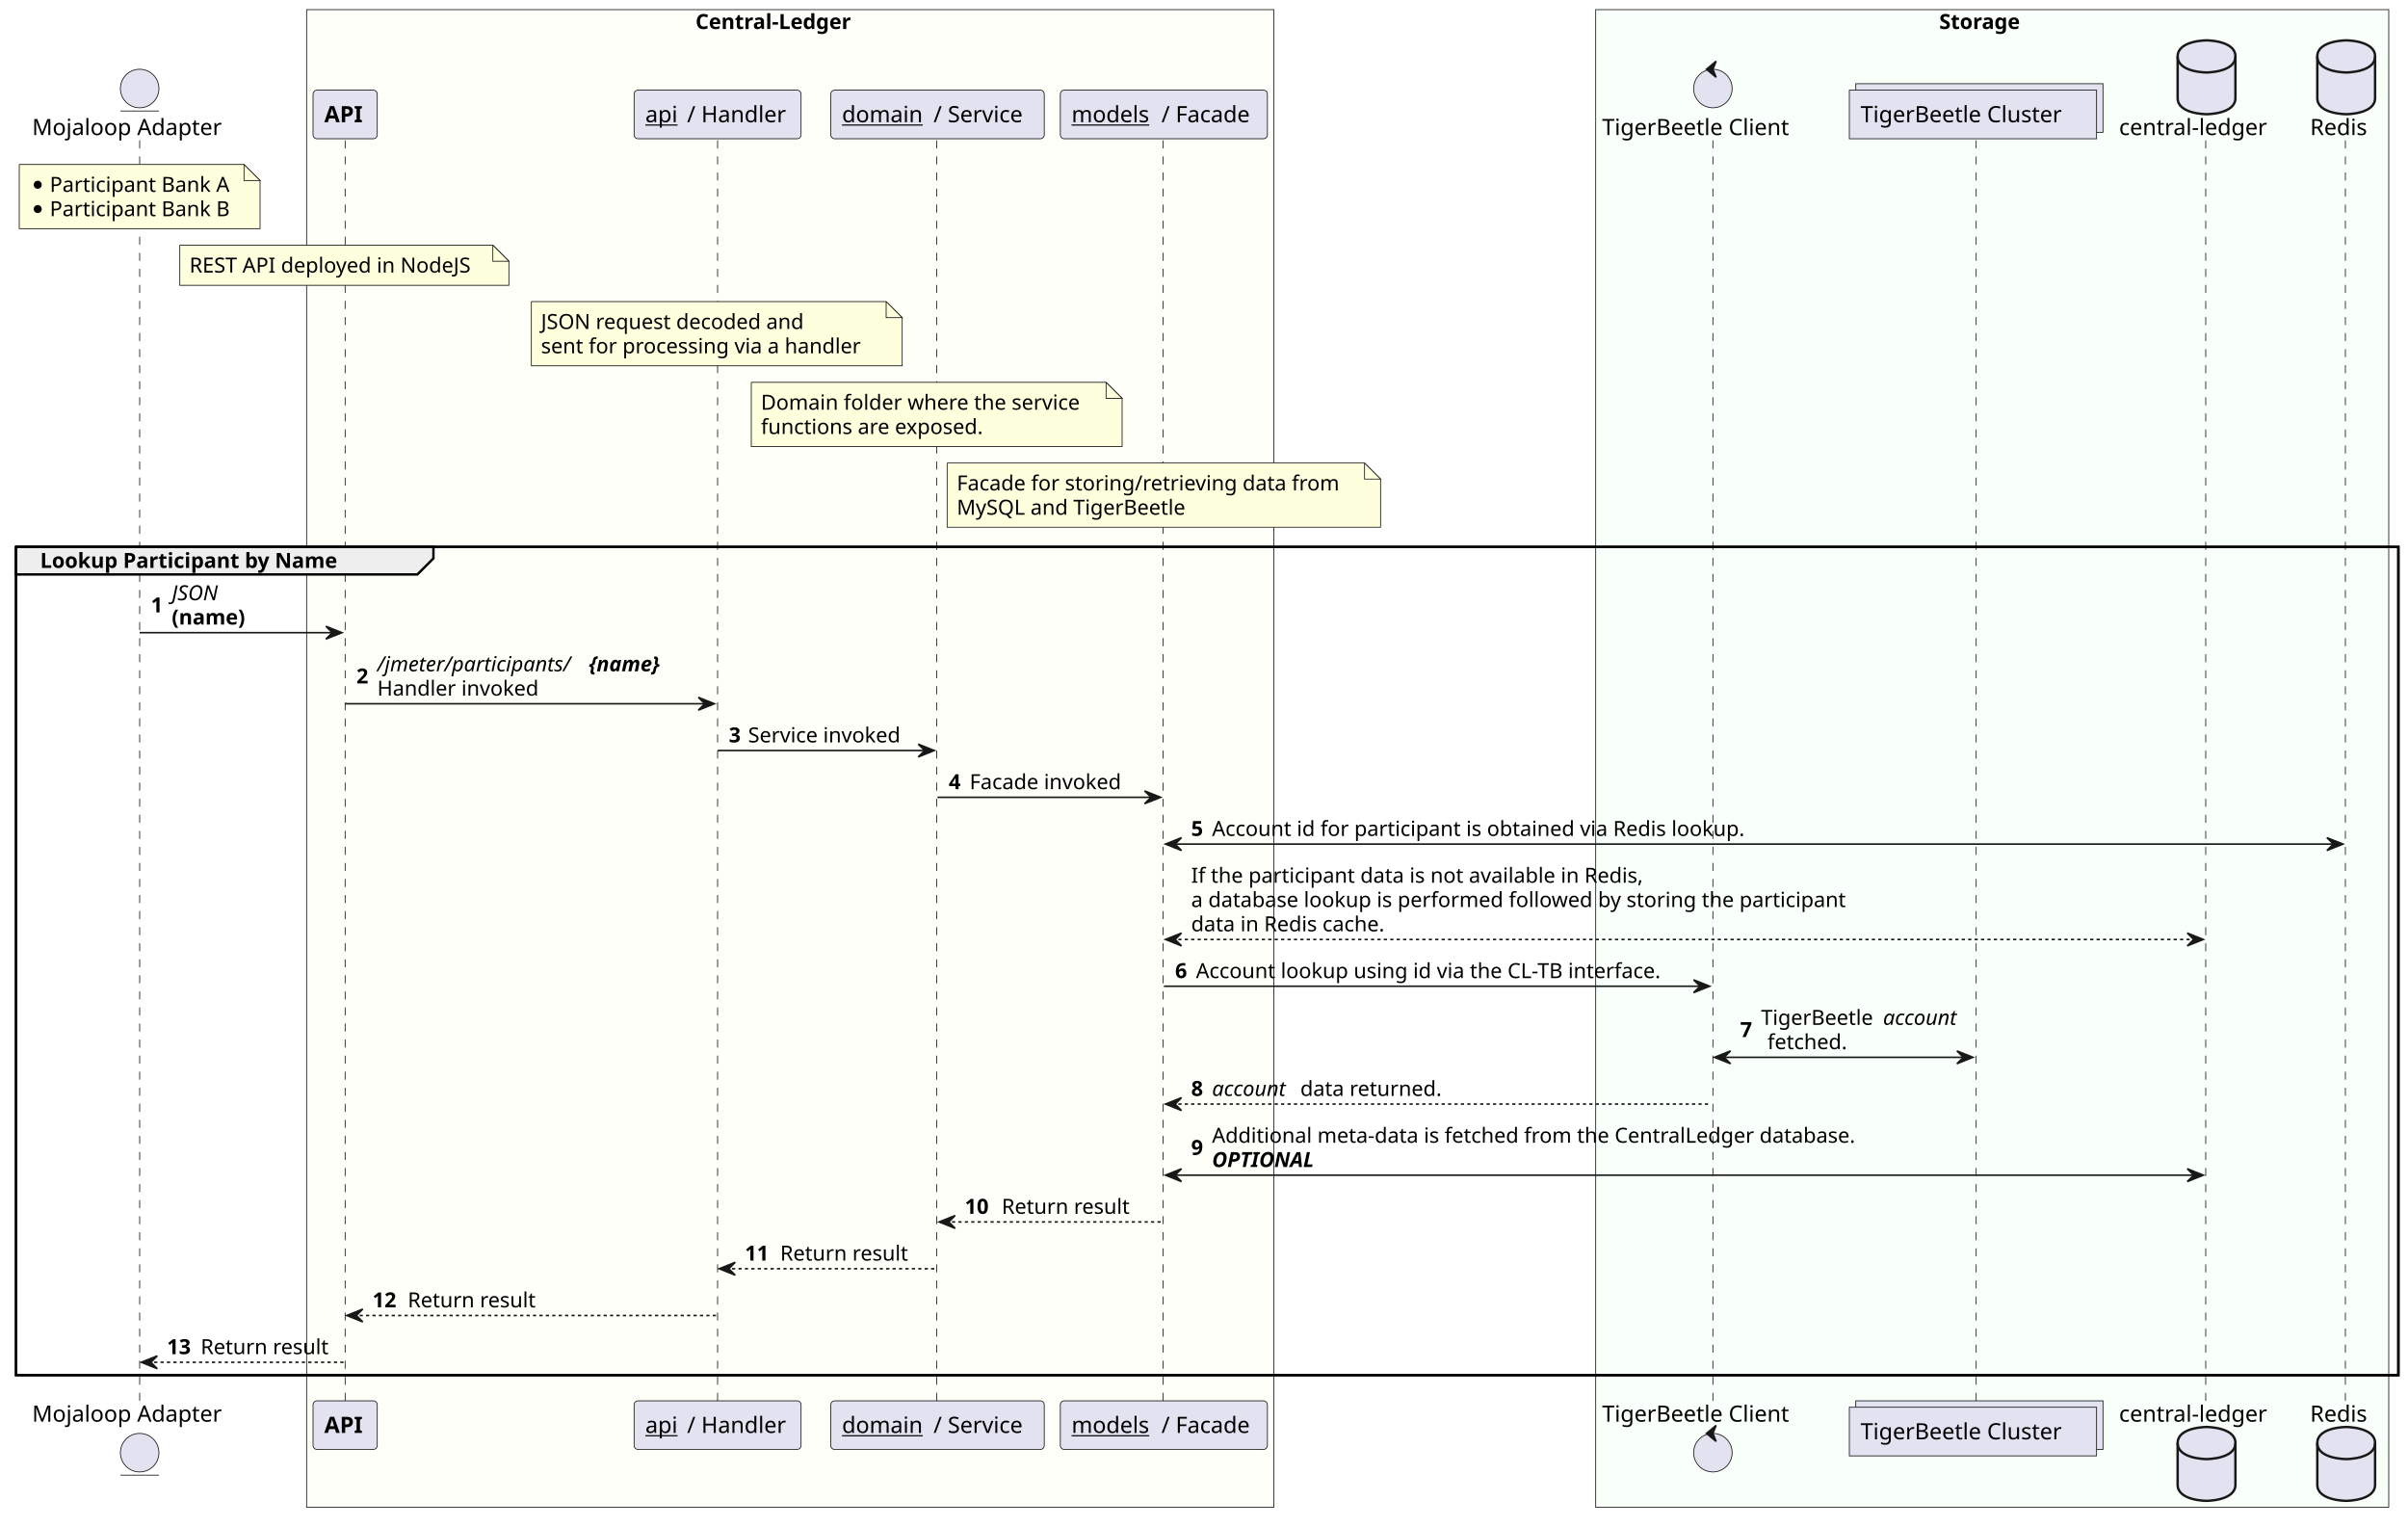
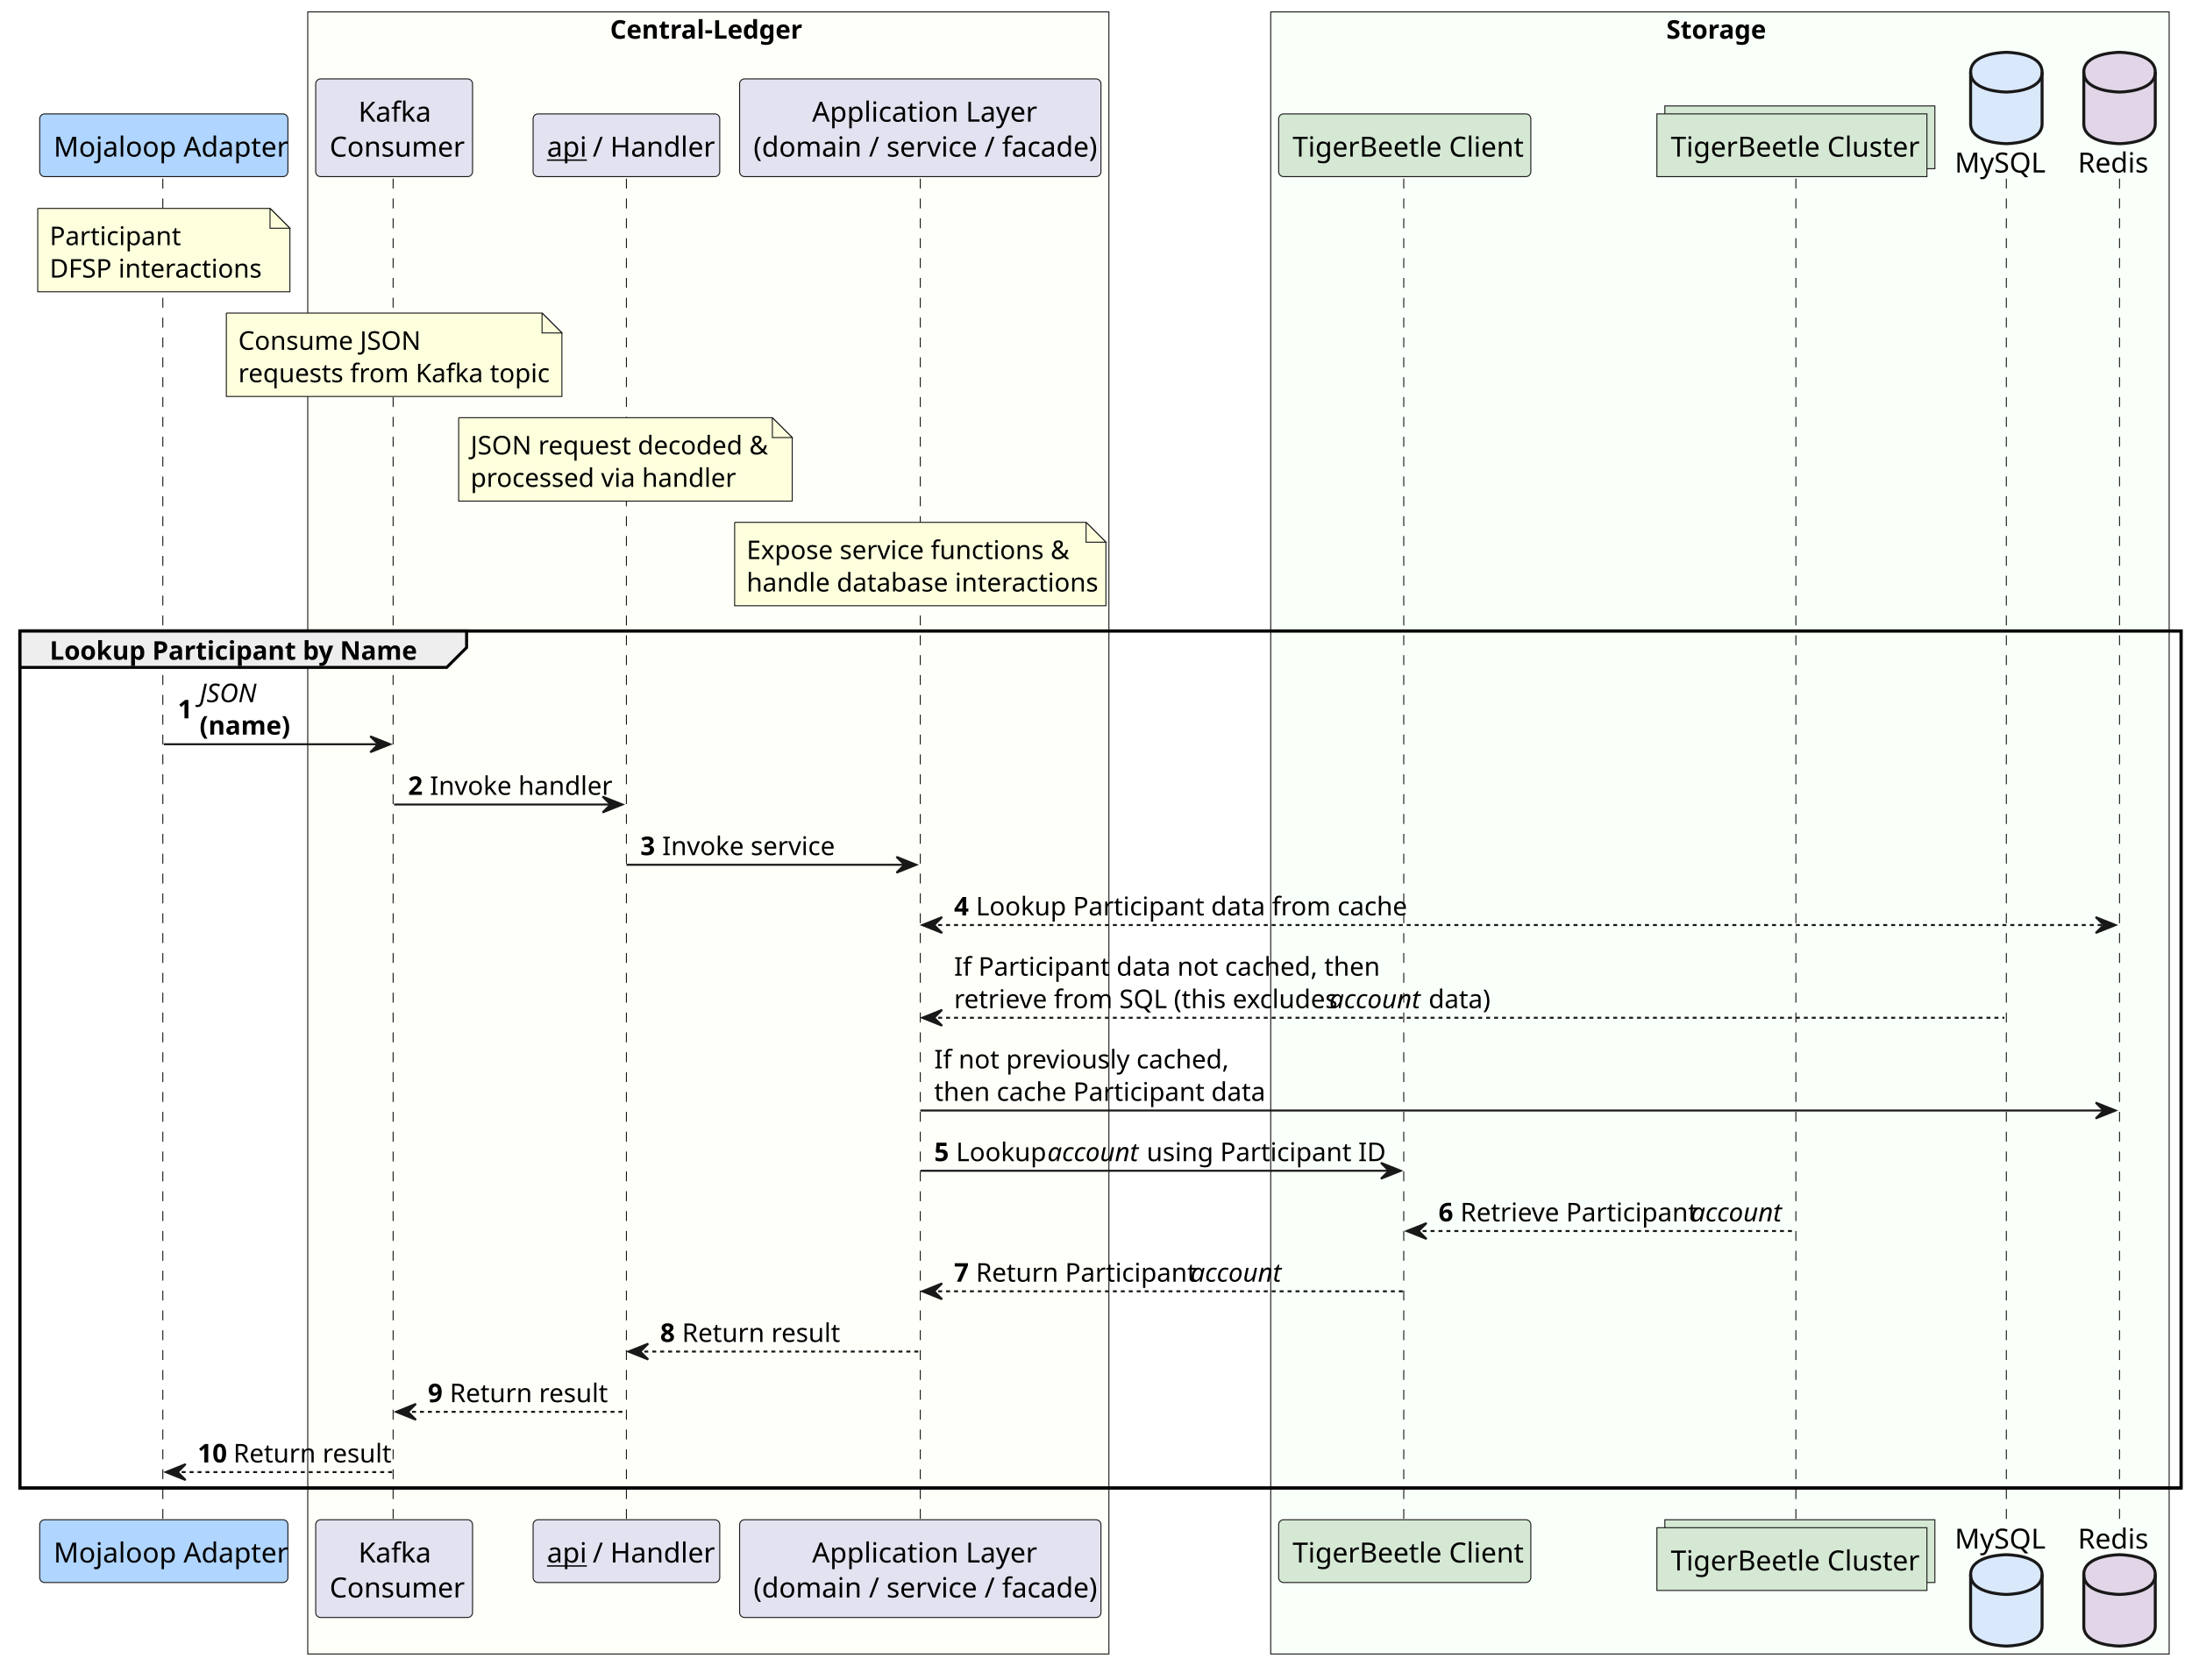
- <svg xmlns="http://www.w3.org/2000/svg" contentStyleType="text/css" height="951px" preserveAspectRatio="none" style="width:1500px;height:951px;background:#FFFFFF;" version="1.1" viewBox="0 0 1500 951" width="1500px" zoomAndPan="magnify">
+ <svg xmlns="http://www.w3.org/2000/svg" contentStyleType="text/css" height="846px" preserveAspectRatio="none" style="width:1104px;height:846px;background:#FFFFFF;" version="1.1" viewBox="0 0 1104 846" width="1104px" zoomAndPan="magnify">
  <defs />
  <g>
-     <rect fill="#FFFFF9" height="932.711" style="stroke:#181818;stroke-width:0.5;" width="602.5" x="191" y="6" />
-     <text fill="#000000" font-family="sans-serif" font-size="13" font-weight="bold" lengthAdjust="spacing" textLength="113" x="433.25" y="18.067">Central-Ledger</text>
-     <rect fill="#F9FFF9" height="932.711" style="stroke:#181818;stroke-width:0.5;" width="494" x="994" y="6" />
-     <text fill="#000000" font-family="sans-serif" font-size="13" font-weight="bold" lengthAdjust="spacing" textLength="61" x="1208" y="18.067">Storage</text>
-     <rect height="515.789" style="stroke:#000000;stroke-width:1.5;fill:none;" width="1484" x="10" y="340.625" />
-     <line style="stroke:#181818;stroke-width:0.5;fill:none;stroke-dasharray:5.0,5.0;" x1="87" x2="87" y1="87.43" y2="873.414" />
-     <line style="stroke:#181818;stroke-width:0.5;fill:none;stroke-dasharray:5.0,5.0;" x1="215" x2="215" y1="87.43" y2="873.414" />
-     <line style="stroke:#181818;stroke-width:0.5;fill:none;stroke-dasharray:5.0,5.0;" x1="447" x2="447" y1="87.43" y2="873.414" />
-     <line style="stroke:#181818;stroke-width:0.5;fill:none;stroke-dasharray:5.0,5.0;" x1="583.5" x2="583.5" y1="87.43" y2="873.414" />
-     <line style="stroke:#181818;stroke-width:0.5;fill:none;stroke-dasharray:5.0,5.0;" x1="724.5" x2="724.5" y1="87.43" y2="873.414" />
-     <line style="stroke:#181818;stroke-width:0.5;fill:none;stroke-dasharray:5.0,5.0;" x1="1067" x2="1067" y1="87.43" y2="873.414" />
-     <line style="stroke:#181818;stroke-width:0.5;fill:none;stroke-dasharray:5.0,5.0;" x1="1231" x2="1231" y1="87.43" y2="873.414" />
-     <line style="stroke:#181818;stroke-width:0.5;fill:none;stroke-dasharray:5.0,5.0;" x1="1374" x2="1374" y1="87.43" y2="873.414" />
-     <line style="stroke:#181818;stroke-width:0.5;fill:none;stroke-dasharray:5.0,5.0;" x1="1461" x2="1461" y1="87.43" y2="873.414" />
-     <text fill="#000000" font-family="sans-serif" font-size="14" lengthAdjust="spacing" textLength="128" x="20" y="84.128">Mojaloop Adapter</text>
-     <ellipse cx="87" cy="55.133" fill="#E2E2F0" rx="12" ry="12" style="stroke:#181818;stroke-width:0.5;" />
-     <line style="stroke:#181818;stroke-width:0.5;" x1="75" x2="99" y1="69.133" y2="69.133" />
-     <text fill="#000000" font-family="sans-serif" font-size="14" lengthAdjust="spacing" textLength="128" x="20" y="885.409">Mojaloop Adapter</text>
-     <ellipse cx="87" cy="904.711" fill="#E2E2F0" rx="12" ry="12" style="stroke:#181818;stroke-width:0.5;" />
-     <line style="stroke:#181818;stroke-width:0.5;" x1="75" x2="99" y1="918.711" y2="918.711" />
-     <rect fill="#E2E2F0" height="30.297" rx="2.5" ry="2.5" style="stroke:#181818;stroke-width:0.5;" width="40" x="195" y="56.133" />
-     <text fill="#000000" font-family="sans-serif" font-size="14" font-weight="bold" lengthAdjust="spacing" textLength="26" x="202" y="76.128">API</text>
-     <rect fill="#E2E2F0" height="30.297" rx="2.5" ry="2.5" style="stroke:#181818;stroke-width:0.5;" width="40" x="195" y="872.414" />
-     <text fill="#000000" font-family="sans-serif" font-size="14" font-weight="bold" lengthAdjust="spacing" textLength="26" x="202" y="892.409">API</text>
-     <rect fill="#E2E2F0" height="30.297" rx="2.5" ry="2.5" style="stroke:#181818;stroke-width:0.5;" width="104" x="395" y="56.133" />
-     <text fill="#000000" font-family="sans-serif" font-size="14" lengthAdjust="spacing" text-decoration="underline" textLength="22" x="402" y="76.128">api</text>
-     <text fill="#000000" font-family="sans-serif" font-size="14" lengthAdjust="spacing" textLength="64" x="428" y="76.128">/ Handler</text>
-     <rect fill="#E2E2F0" height="30.297" rx="2.5" ry="2.5" style="stroke:#181818;stroke-width:0.5;" width="104" x="395" y="872.414" />
-     <text fill="#000000" font-family="sans-serif" font-size="14" lengthAdjust="spacing" text-decoration="underline" textLength="22" x="402" y="892.409">api</text>
-     <text fill="#000000" font-family="sans-serif" font-size="14" lengthAdjust="spacing" textLength="64" x="428" y="892.409">/ Handler</text>
-     <rect fill="#E2E2F0" height="30.297" rx="2.5" ry="2.5" style="stroke:#181818;stroke-width:0.5;" width="133" x="517.5" y="56.133" />
-     <text fill="#000000" font-family="sans-serif" font-size="14" lengthAdjust="spacing" text-decoration="underline" textLength="53" x="524.5" y="76.128">domain</text>
-     <text fill="#000000" font-family="sans-serif" font-size="14" lengthAdjust="spacing" textLength="62" x="581.5" y="76.128">/ Service</text>
-     <rect fill="#E2E2F0" height="30.297" rx="2.5" ry="2.5" style="stroke:#181818;stroke-width:0.5;" width="133" x="517.5" y="872.414" />
-     <text fill="#000000" font-family="sans-serif" font-size="14" lengthAdjust="spacing" text-decoration="underline" textLength="53" x="524.5" y="892.409">domain</text>
-     <text fill="#000000" font-family="sans-serif" font-size="14" lengthAdjust="spacing" textLength="62" x="581.5" y="892.409">/ Service</text>
-     <rect fill="#E2E2F0" height="30.297" rx="2.5" ry="2.5" style="stroke:#181818;stroke-width:0.5;" width="129" x="660.5" y="56.133" />
-     <text fill="#000000" font-family="sans-serif" font-size="14" lengthAdjust="spacing" text-decoration="underline" textLength="52" x="667.5" y="76.128">models</text>
-     <text fill="#000000" font-family="sans-serif" font-size="14" lengthAdjust="spacing" textLength="59" x="723.5" y="76.128">/ Facade</text>
-     <rect fill="#E2E2F0" height="30.297" rx="2.5" ry="2.5" style="stroke:#181818;stroke-width:0.5;" width="129" x="660.5" y="872.414" />
-     <text fill="#000000" font-family="sans-serif" font-size="14" lengthAdjust="spacing" text-decoration="underline" textLength="52" x="667.5" y="892.409">models</text>
-     <text fill="#000000" font-family="sans-serif" font-size="14" lengthAdjust="spacing" textLength="59" x="723.5" y="892.409">/ Facade</text>
-     <text fill="#000000" font-family="sans-serif" font-size="14" lengthAdjust="spacing" textLength="132" x="998" y="84.128">TigerBeetle Client</text>
-     <ellipse cx="1067" cy="55.133" fill="#E2E2F0" rx="12" ry="12" style="stroke:#181818;stroke-width:0.5;" />
-     <polygon fill="#181818" points="1063,43.133,1069,38.133,1067,43.133,1069,48.133,1063,43.133" style="stroke:#181818;stroke-width:1.0;" />
-     <text fill="#000000" font-family="sans-serif" font-size="14" lengthAdjust="spacing" textLength="132" x="998" y="885.409">TigerBeetle Client</text>
-     <ellipse cx="1067" cy="904.711" fill="#E2E2F0" rx="12" ry="12" style="stroke:#181818;stroke-width:0.5;" />
-     <polygon fill="#181818" points="1063,892.711,1069,887.711,1067,892.711,1069,897.711,1063,892.711" style="stroke:#181818;stroke-width:1.0;" />
-     <rect fill="#E2E2F0" height="30.297" style="stroke:#181818;stroke-width:0.5;" width="154" x="1156" y="52.133" />
-     <rect fill="#E2E2F0" height="30.297" style="stroke:#181818;stroke-width:0.5;" width="154" x="1152" y="56.133" />
-     <text fill="#000000" font-family="sans-serif" font-size="14" lengthAdjust="spacing" textLength="140" x="1159" y="76.128">TigerBeetle Cluster</text>
-     <rect fill="#E2E2F0" height="30.297" style="stroke:#181818;stroke-width:0.5;" width="154" x="1156" y="872.414" />
-     <rect fill="#E2E2F0" height="30.297" style="stroke:#181818;stroke-width:0.5;" width="154" x="1152" y="876.414" />
-     <text fill="#000000" font-family="sans-serif" font-size="14" lengthAdjust="spacing" textLength="140" x="1159" y="896.409">TigerBeetle Cluster</text>
-     <text fill="#000000" font-family="sans-serif" font-size="14" lengthAdjust="spacing" textLength="103" x="1320" y="84.128">central-ledger</text>
-     <path d="M1356.5,35.133 C1356.5,25.133 1374.5,25.133 1374.5,25.133 C1374.5,25.133 1392.5,25.133 1392.5,35.133 L1392.5,61.133 C1392.5,71.133 1374.5,71.133 1374.5,71.133 C1374.5,71.133 1356.5,71.133 1356.5,61.133 L1356.5,35.133 " fill="#E2E2F0" style="stroke:#181818;stroke-width:1.5;" />
-     <path d="M1356.5,35.133 C1356.5,45.133 1374.5,45.133 1374.5,45.133 C1374.5,45.133 1392.5,45.133 1392.5,35.133 " fill="none" style="stroke:#181818;stroke-width:1.5;" />
-     <text fill="#000000" font-family="sans-serif" font-size="14" lengthAdjust="spacing" textLength="103" x="1320" y="885.409">central-ledger</text>
-     <path d="M1356.5,898.711 C1356.5,888.711 1374.5,888.711 1374.5,888.711 C1374.5,888.711 1392.5,888.711 1392.5,898.711 L1392.5,924.711 C1392.5,934.711 1374.5,934.711 1374.5,934.711 C1374.5,934.711 1356.5,934.711 1356.5,924.711 L1356.5,898.711 " fill="#E2E2F0" style="stroke:#181818;stroke-width:1.5;" />
-     <path d="M1356.5,898.711 C1356.5,908.711 1374.5,908.711 1374.5,908.711 C1374.5,908.711 1392.5,908.711 1392.5,898.711 " fill="none" style="stroke:#181818;stroke-width:1.5;" />
-     <text fill="#000000" font-family="sans-serif" font-size="14" lengthAdjust="spacing" textLength="39" x="1439" y="84.128">Redis</text>
-     <path d="M1443.5,35.133 C1443.5,25.133 1461.5,25.133 1461.5,25.133 C1461.5,25.133 1479.5,25.133 1479.5,35.133 L1479.5,61.133 C1479.5,71.133 1461.5,71.133 1461.5,71.133 C1461.5,71.133 1443.5,71.133 1443.5,61.133 L1443.5,35.133 " fill="#E2E2F0" style="stroke:#181818;stroke-width:1.5;" />
-     <path d="M1443.5,35.133 C1443.5,45.133 1461.5,45.133 1461.5,45.133 C1461.5,45.133 1479.5,45.133 1479.5,35.133 " fill="none" style="stroke:#181818;stroke-width:1.5;" />
-     <text fill="#000000" font-family="sans-serif" font-size="14" lengthAdjust="spacing" textLength="39" x="1439" y="885.409">Redis</text>
-     <path d="M1443.5,898.711 C1443.5,888.711 1461.5,888.711 1461.5,888.711 C1461.5,888.711 1479.5,888.711 1479.5,898.711 L1479.5,924.711 C1479.5,934.711 1461.5,934.711 1461.5,934.711 C1461.5,934.711 1443.5,934.711 1443.5,924.711 L1443.5,898.711 " fill="#E2E2F0" style="stroke:#181818;stroke-width:1.5;" />
-     <path d="M1443.5,898.711 C1443.5,908.711 1461.5,908.711 1461.5,908.711 C1461.5,908.711 1479.5,908.711 1479.5,898.711 " fill="none" style="stroke:#181818;stroke-width:1.5;" />
-     <path d="M12,102.43 L12,142.43 L162,142.43 L162,112.43 L152,102.43 L12,102.43 " fill="#FEFFDD" style="stroke:#181818;stroke-width:0.5;" />
-     <path d="M152,102.43 L152,112.43 L162,112.43 L152,102.43 " fill="#FEFFDD" style="stroke:#181818;stroke-width:0.5;" />
-     <ellipse cx="23.5" cy="115.062" fill="#000000" rx="2.5" ry="2.5" style="stroke:#000000;stroke-width:0.0;" />
-     <text fill="#000000" font-family="sans-serif" font-size="13" lengthAdjust="spacing" textLength="116" x="31" y="119.497">Participant Bank A</text>
-     <ellipse cx="23.5" cy="130.195" fill="#000000" rx="2.5" ry="2.5" style="stroke:#000000;stroke-width:0.0;" />
-     <text fill="#000000" font-family="sans-serif" font-size="13" lengthAdjust="spacing" textLength="115" x="31" y="134.629">Participant Bank B</text>
-     <path d="M112,152.695 L112,177.695 L317,177.695 L317,162.695 L307,152.695 L112,152.695 " fill="#FEFFDD" style="stroke:#181818;stroke-width:0.5;" />
-     <path d="M307,152.695 L307,162.695 L317,162.695 L307,152.695 " fill="#FEFFDD" style="stroke:#181818;stroke-width:0.5;" />
-     <text fill="#000000" font-family="sans-serif" font-size="13" lengthAdjust="spacing" textLength="184" x="118" y="169.762">REST API deployed in NodeJS</text>
-     <path d="M331,187.828 L331,227.828 L562,227.828 L562,197.828 L552,187.828 L331,187.828 " fill="#FEFFDD" style="stroke:#181818;stroke-width:0.5;" />
-     <path d="M552,187.828 L552,197.828 L562,197.828 L552,187.828 " fill="#FEFFDD" style="stroke:#181818;stroke-width:0.5;" />
-     <text fill="#000000" font-family="sans-serif" font-size="13" lengthAdjust="spacing" textLength="171" x="337" y="204.895">JSON request decoded and</text>
-     <text fill="#000000" font-family="sans-serif" font-size="13" lengthAdjust="spacing" textLength="210" x="337" y="220.028">sent for processing via a handler</text>
-     <path d="M468,238.094 L468,278.094 L699,278.094 L699,248.094 L689,238.094 L468,238.094 " fill="#FEFFDD" style="stroke:#181818;stroke-width:0.5;" />
-     <path d="M689,238.094 L689,248.094 L699,248.094 L689,238.094 " fill="#FEFFDD" style="stroke:#181818;stroke-width:0.5;" />
-     <text fill="#000000" font-family="sans-serif" font-size="13" lengthAdjust="spacing" textLength="210" x="474" y="255.161">Domain folder where the service</text>
-     <text fill="#000000" font-family="sans-serif" font-size="13" lengthAdjust="spacing" textLength="147" x="474" y="270.293">functions are exposed.</text>
-     <path d="M590,288.359 L590,328.359 L860,328.359 L860,298.359 L850,288.359 L590,288.359 " fill="#FEFFDD" style="stroke:#181818;stroke-width:0.5;" />
-     <path d="M850,288.359 L850,298.359 L860,298.359 L850,288.359 " fill="#FEFFDD" style="stroke:#181818;stroke-width:0.5;" />
-     <text fill="#000000" font-family="sans-serif" font-size="13" lengthAdjust="spacing" textLength="249" x="596" y="305.426">Facade for storing/retrieving data from</text>
-     <text fill="#000000" font-family="sans-serif" font-size="13" lengthAdjust="spacing" textLength="147" x="596" y="320.559">MySQL and TigerBeetle</text>
-     <path d="M10,340.625 L270,340.625 L270,347.758 L260,357.758 L10,357.758 L10,340.625 " fill="#EEEEEE" style="stroke:#000000;stroke-width:1.5;" />
-     <rect fill="none" height="515.789" style="stroke:#000000;stroke-width:1.5;" width="1484" x="10" y="340.625" />
-     <text fill="#000000" font-family="sans-serif" font-size="13" font-weight="bold" lengthAdjust="spacing" textLength="215" x="25" y="353.692">Lookup Participant by Name</text>
-     <polygon fill="#181818" points="203,390.023,213,394.023,203,398.023,207,394.023" style="stroke:#181818;stroke-width:1.0;" />
-     <line style="stroke:#181818;stroke-width:1.0;" x1="87" x2="209" y1="394.023" y2="394.023" />
-     <text fill="#000000" font-family="sans-serif" font-size="13" font-weight="bold" lengthAdjust="spacing" textLength="9" x="94" y="381.391">1</text>
-     <text fill="#000000" font-family="sans-serif" font-size="13" font-style="italic" lengthAdjust="spacing" textLength="32" x="107" y="373.825">JSON</text>
-     <text fill="#000000" font-family="sans-serif" font-size="13" lengthAdjust="spacing" textLength="4" x="139" y="373.825"> </text>
-     <text fill="#000000" font-family="sans-serif" font-size="13" font-weight="bold" lengthAdjust="spacing" textLength="53" x="107" y="388.957">(name)</text>
-     <polygon fill="#181818" points="435,434.289,445,438.289,435,442.289,439,438.289" style="stroke:#181818;stroke-width:1.0;" />
-     <line style="stroke:#181818;stroke-width:1.0;" x1="215" x2="441" y1="438.289" y2="438.289" />
-     <text fill="#000000" font-family="sans-serif" font-size="13" font-weight="bold" lengthAdjust="spacing" textLength="9" x="222" y="425.657">2</text>
-     <text fill="#000000" font-family="sans-serif" font-size="13" font-style="italic" lengthAdjust="spacing" textLength="132" x="235" y="418.09">/jmeter/participants/</text>
-     <text fill="#000000" font-family="sans-serif" font-size="13" font-style="italic" font-weight="bold" lengthAdjust="spacing" textLength="59" x="367" y="418.09">{name}</text>
-     <text fill="#000000" font-family="sans-serif" font-size="13" lengthAdjust="spacing" textLength="4" x="426" y="418.09"> </text>
-     <text fill="#000000" font-family="sans-serif" font-size="13" lengthAdjust="spacing" textLength="103" x="235" y="433.223">Handler invoked</text>
-     <polygon fill="#181818" points="572,463.422,582,467.422,572,471.422,576,467.422" style="stroke:#181818;stroke-width:1.0;" />
-     <line style="stroke:#181818;stroke-width:1.0;" x1="447" x2="578" y1="467.422" y2="467.422" />
-     <text fill="#000000" font-family="sans-serif" font-size="13" font-weight="bold" lengthAdjust="spacing" textLength="8" x="454" y="462.356">3</text>
-     <text fill="#000000" font-family="sans-serif" font-size="13" lengthAdjust="spacing" textLength="101" x="466" y="462.356">Service invoked</text>
-     <polygon fill="#181818" points="713,492.555,723,496.555,713,500.555,717,496.555" style="stroke:#181818;stroke-width:1.0;" />
-     <line style="stroke:#181818;stroke-width:1.0;" x1="584" x2="719" y1="496.555" y2="496.555" />
-     <text fill="#000000" font-family="sans-serif" font-size="13" font-weight="bold" lengthAdjust="spacing" textLength="9" x="591" y="491.489">4</text>
-     <text fill="#000000" font-family="sans-serif" font-size="13" lengthAdjust="spacing" textLength="100" x="604" y="491.489">Facade invoked</text>
-     <polygon fill="#181818" points="736,521.688,726,525.688,736,529.688,732,525.688" style="stroke:#181818;stroke-width:1.0;" />
-     <polygon fill="#181818" points="1449.5,521.688,1459.5,525.688,1449.5,529.688,1453.5,525.688" style="stroke:#181818;stroke-width:1.0;" />
-     <line style="stroke:#181818;stroke-width:1.0;" x1="730" x2="1455.5" y1="525.688" y2="525.688" />
-     <text fill="#000000" font-family="sans-serif" font-size="13" font-weight="bold" lengthAdjust="spacing" textLength="9" x="742" y="520.622">5</text>
-     <text fill="#000000" font-family="sans-serif" font-size="13" lengthAdjust="spacing" textLength="347" x="755" y="520.622">Account id for participant is obtained via Redis lookup.</text>
-     <polygon fill="#181818" points="736,581.086,726,585.086,736,589.086,732,585.086" style="stroke:#181818;stroke-width:1.0;" />
-     <polygon fill="#181818" points="1362.5,581.086,1372.5,585.086,1362.5,589.086,1366.5,585.086" style="stroke:#181818;stroke-width:1.0;" />
-     <line style="stroke:#181818;stroke-width:1.0;stroke-dasharray:2.0,2.0;" x1="730" x2="1368.5" y1="585.086" y2="585.086" />
-     <text fill="#000000" font-family="sans-serif" font-size="13" lengthAdjust="spacing" textLength="296" x="742" y="549.754">If the participant data is not available in Redis,</text>
-     <text fill="#000000" font-family="sans-serif" font-size="13" lengthAdjust="spacing" textLength="427" x="742" y="564.887">a database lookup is performed followed by storing the participant</text>
-     <text fill="#000000" font-family="sans-serif" font-size="13" lengthAdjust="spacing" textLength="129" x="742" y="580.02">data in Redis cache.</text>
-     <polygon fill="#181818" points="1055,610.219,1065,614.219,1055,618.219,1059,614.219" style="stroke:#181818;stroke-width:1.0;" />
-     <line style="stroke:#181818;stroke-width:1.0;" x1="725" x2="1061" y1="614.219" y2="614.219" />
-     <text fill="#000000" font-family="sans-serif" font-size="13" font-weight="bold" lengthAdjust="spacing" textLength="9" x="732" y="609.153">6</text>
-     <text fill="#000000" font-family="sans-serif" font-size="13" lengthAdjust="spacing" textLength="305" x="745" y="609.153">Account lookup using id via the CL-TB interface.</text>
-     <polygon fill="#181818" points="1078,654.484,1068,658.484,1078,662.484,1074,658.484" style="stroke:#181818;stroke-width:1.0;" />
-     <polygon fill="#181818" points="1219,654.484,1229,658.484,1219,662.484,1223,658.484" style="stroke:#181818;stroke-width:1.0;" />
-     <line style="stroke:#181818;stroke-width:1.0;" x1="1072" x2="1225" y1="658.484" y2="658.484" />
-     <text fill="#000000" font-family="sans-serif" font-size="13" font-weight="bold" lengthAdjust="spacing" textLength="9" x="1084" y="645.852">7</text>
-     <text fill="#000000" font-family="sans-serif" font-size="13" lengthAdjust="spacing" textLength="72" x="1097" y="638.286">TigerBeetle</text>
-     <text fill="#000000" font-family="sans-serif" font-size="13" font-style="italic" lengthAdjust="spacing" textLength="51" x="1173" y="638.286">account</text>
-     <text fill="#000000" font-family="sans-serif" font-size="13" lengthAdjust="spacing" textLength="53" x="1101" y="653.418">fetched.</text>
-     <polygon fill="#181818" points="736,683.617,726,687.617,736,691.617,732,687.617" style="stroke:#181818;stroke-width:1.0;" />
-     <line style="stroke:#181818;stroke-width:1.0;stroke-dasharray:2.0,2.0;" x1="730" x2="1066" y1="687.617" y2="687.617" />
-     <text fill="#000000" font-family="sans-serif" font-size="13" font-weight="bold" lengthAdjust="spacing" textLength="9" x="742" y="682.551">8</text>
-     <text fill="#000000" font-family="sans-serif" font-size="13" font-style="italic" lengthAdjust="spacing" textLength="51" x="755" y="682.551">account</text>
-     <text fill="#000000" font-family="sans-serif" font-size="13" lengthAdjust="spacing" textLength="92" x="810" y="682.551">data returned.</text>
-     <polygon fill="#181818" points="736,727.883,726,731.883,736,735.883,732,731.883" style="stroke:#181818;stroke-width:1.0;" />
-     <polygon fill="#181818" points="1362.5,727.883,1372.5,731.883,1362.5,735.883,1366.5,731.883" style="stroke:#181818;stroke-width:1.0;" />
-     <line style="stroke:#181818;stroke-width:1.0;" x1="730" x2="1368.5" y1="731.883" y2="731.883" />
-     <text fill="#000000" font-family="sans-serif" font-size="13" font-weight="bold" lengthAdjust="spacing" textLength="9" x="742" y="719.25">9</text>
-     <text fill="#000000" font-family="sans-serif" font-size="13" lengthAdjust="spacing" textLength="424" x="755" y="711.684">Additional meta-data is fetched from the CentralLedger database.</text>
-     <text fill="#000000" font-family="sans-serif" font-size="13" font-style="italic" font-weight="bold" lengthAdjust="spacing" textLength="75" x="755" y="726.817">OPTIONAL</text>
-     <polygon fill="#181818" points="595,757.016,585,761.016,595,765.016,591,761.016" style="stroke:#181818;stroke-width:1.0;" />
-     <line style="stroke:#181818;stroke-width:1.0;stroke-dasharray:2.0,2.0;" x1="589" x2="724" y1="761.016" y2="761.016" />
-     <text fill="#000000" font-family="sans-serif" font-size="13" font-weight="bold" lengthAdjust="spacing" textLength="19" x="601" y="755.95">10</text>
-     <text fill="#000000" font-family="sans-serif" font-size="13" lengthAdjust="spacing" textLength="83" x="624" y="755.95">Return result</text>
-     <polygon fill="#181818" points="458,786.148,448,790.148,458,794.148,454,790.148" style="stroke:#181818;stroke-width:1.0;" />
-     <line style="stroke:#181818;stroke-width:1.0;stroke-dasharray:2.0,2.0;" x1="452" x2="583" y1="790.148" y2="790.148" />
-     <text fill="#000000" font-family="sans-serif" font-size="13" font-weight="bold" lengthAdjust="spacing" textLength="18" x="464" y="785.082">11</text>
-     <text fill="#000000" font-family="sans-serif" font-size="13" lengthAdjust="spacing" textLength="83" x="486" y="785.082">Return result</text>
-     <polygon fill="#181818" points="226,815.281,216,819.281,226,823.281,222,819.281" style="stroke:#181818;stroke-width:1.0;" />
-     <line style="stroke:#181818;stroke-width:1.0;stroke-dasharray:2.0,2.0;" x1="220" x2="446" y1="819.281" y2="819.281" />
-     <text fill="#000000" font-family="sans-serif" font-size="13" font-weight="bold" lengthAdjust="spacing" textLength="18" x="232" y="814.215">12</text>
-     <text fill="#000000" font-family="sans-serif" font-size="13" lengthAdjust="spacing" textLength="83" x="254" y="814.215">Return result</text>
-     <polygon fill="#181818" points="98,844.414,88,848.414,98,852.414,94,848.414" style="stroke:#181818;stroke-width:1.0;" />
-     <line style="stroke:#181818;stroke-width:1.0;stroke-dasharray:2.0,2.0;" x1="92" x2="214" y1="848.414" y2="848.414" />
-     <text fill="#000000" font-family="sans-serif" font-size="13" font-weight="bold" lengthAdjust="spacing" textLength="17" x="104" y="843.348">13</text>
-     <text fill="#000000" font-family="sans-serif" font-size="13" lengthAdjust="spacing" textLength="83" x="125" y="843.348">Return result</text>
+     <rect fill="#FFFFF9" height="827.008" style="stroke:#181818;stroke-width:0.5;" width="403.5" x="155" y="6" />
+     <text fill="#000000" font-family="sans-serif" font-size="13" font-weight="bold" lengthAdjust="spacing" textLength="95" x="307.25" y="19.495">Central-Ledger</text>
+     <rect fill="#F9FFF9" height="827.008" style="stroke:#181818;stroke-width:0.5;" width="452.5" x="640" y="6" />
+     <text fill="#000000" font-family="sans-serif" font-size="13" font-weight="bold" lengthAdjust="spacing" textLength="50" x="839.25" y="19.495">Storage</text>
+     <rect height="431.625" style="stroke:#000000;stroke-width:1.5;fill:none;" width="1088.5" x="10" y="317.773" />
+     <line style="stroke:#181818;stroke-width:0.5;fill:none;stroke-dasharray:5.0,5.0;" x1="82" x2="82" y1="89.961" y2="766.398" />
+     <line style="stroke:#181818;stroke-width:0.5;fill:none;stroke-dasharray:5.0,5.0;" x1="198" x2="198" y1="89.961" y2="766.398" />
+     <line style="stroke:#181818;stroke-width:0.5;fill:none;stroke-dasharray:5.0,5.0;" x1="315.5" x2="315.5" y1="89.961" y2="766.398" />
+     <line style="stroke:#181818;stroke-width:0.5;fill:none;stroke-dasharray:5.0,5.0;" x1="463.5" x2="463.5" y1="89.961" y2="766.398" />
+     <line style="stroke:#181818;stroke-width:0.5;fill:none;stroke-dasharray:5.0,5.0;" x1="707" x2="707" y1="89.961" y2="766.398" />
+     <line style="stroke:#181818;stroke-width:0.5;fill:none;stroke-dasharray:5.0,5.0;" x1="904.5" x2="904.5" y1="89.961" y2="766.398" />
+     <line style="stroke:#181818;stroke-width:0.5;fill:none;stroke-dasharray:5.0,5.0;" x1="1010.5" x2="1010.5" y1="89.961" y2="766.398" />
+     <line style="stroke:#181818;stroke-width:0.5;fill:none;stroke-dasharray:5.0,5.0;" x1="1067.5" x2="1067.5" y1="89.961" y2="766.398" />
+     <rect fill="#B0D5FF" height="31.609" rx="2.5" ry="2.5" style="stroke:#181818;stroke-width:0.5;" width="125" x="20" y="57.352" />
+     <text fill="#000000" font-family="sans-serif" font-size="14" lengthAdjust="spacing" textLength="111" x="27" y="78.885">Mojaloop Adapter</text>
+     <rect fill="#B0D5FF" height="31.609" rx="2.5" ry="2.5" style="stroke:#181818;stroke-width:0.5;" width="125" x="20" y="765.398" />
+     <text fill="#000000" font-family="sans-serif" font-size="14" lengthAdjust="spacing" textLength="111" x="27" y="786.932">Mojaloop Adapter</text>
+     <rect fill="#E2E2F0" height="49.219" rx="2.5" ry="2.5" style="stroke:#181818;stroke-width:0.5;" width="79" x="159" y="39.742" />
+     <text fill="#000000" font-family="sans-serif" font-size="14" lengthAdjust="spacing" textLength="36" x="180.5" y="61.275">Kafka</text>
+     <text fill="#000000" font-family="sans-serif" font-size="14" lengthAdjust="spacing" textLength="65" x="166" y="78.885">Consumer</text>
+     <rect fill="#E2E2F0" height="49.219" rx="2.5" ry="2.5" style="stroke:#181818;stroke-width:0.5;" width="79" x="159" y="765.398" />
+     <text fill="#000000" font-family="sans-serif" font-size="14" lengthAdjust="spacing" textLength="36" x="180.5" y="786.932">Kafka</text>
+     <text fill="#000000" font-family="sans-serif" font-size="14" lengthAdjust="spacing" textLength="65" x="166" y="804.541">Consumer</text>
+     <rect fill="#E2E2F0" height="31.609" rx="2.5" ry="2.5" style="stroke:#181818;stroke-width:0.5;" width="94" x="268.5" y="57.352" />
+     <text fill="#000000" font-family="sans-serif" font-size="14" lengthAdjust="spacing" text-decoration="underline" textLength="19" x="275.5" y="78.885">api</text>
+     <text fill="#000000" font-family="sans-serif" font-size="14" lengthAdjust="spacing" textLength="57" x="298.5" y="78.885">/ Handler</text>
+     <rect fill="#E2E2F0" height="31.609" rx="2.5" ry="2.5" style="stroke:#181818;stroke-width:0.5;" width="94" x="268.5" y="765.398" />
+     <text fill="#000000" font-family="sans-serif" font-size="14" lengthAdjust="spacing" text-decoration="underline" textLength="19" x="275.5" y="786.932">api</text>
+     <text fill="#000000" font-family="sans-serif" font-size="14" lengthAdjust="spacing" textLength="57" x="298.5" y="786.932">/ Handler</text>
+     <rect fill="#E2E2F0" height="49.219" rx="2.5" ry="2.5" style="stroke:#181818;stroke-width:0.5;" width="182" x="372.5" y="39.742" />
+     <text fill="#000000" font-family="sans-serif" font-size="14" lengthAdjust="spacing" textLength="109" x="409" y="61.275">Application Layer</text>
+     <text fill="#000000" font-family="sans-serif" font-size="14" lengthAdjust="spacing" textLength="168" x="379.5" y="78.885">(domain / service / facade)</text>
+     <rect fill="#E2E2F0" height="49.219" rx="2.5" ry="2.5" style="stroke:#181818;stroke-width:0.5;" width="182" x="372.5" y="765.398" />
+     <text fill="#000000" font-family="sans-serif" font-size="14" lengthAdjust="spacing" textLength="109" x="409" y="786.932">Application Layer</text>
+     <text fill="#000000" font-family="sans-serif" font-size="14" lengthAdjust="spacing" textLength="168" x="379.5" y="804.541">(domain / service / facade)</text>
+     <rect fill="#D5E8D4" height="31.609" rx="2.5" ry="2.5" style="stroke:#181818;stroke-width:0.5;" width="127" x="644" y="57.352" />
+     <text fill="#000000" font-family="sans-serif" font-size="14" lengthAdjust="spacing" textLength="113" x="651" y="78.885">TigerBeetle Client</text>
+     <rect fill="#D5E8D4" height="31.609" rx="2.5" ry="2.5" style="stroke:#181818;stroke-width:0.5;" width="127" x="644" y="765.398" />
+     <text fill="#000000" font-family="sans-serif" font-size="14" lengthAdjust="spacing" textLength="113" x="651" y="786.932">TigerBeetle Client</text>
+     <rect fill="#D5E8D4" height="31.609" style="stroke:#181818;stroke-width:0.5;" width="136" x="838.5" y="53.352" />
+     <rect fill="#D5E8D4" height="31.609" style="stroke:#181818;stroke-width:0.5;" width="136" x="834.5" y="57.352" />
+     <text fill="#000000" font-family="sans-serif" font-size="14" lengthAdjust="spacing" textLength="122" x="841.5" y="78.885">TigerBeetle Cluster</text>
+     <rect fill="#D5E8D4" height="31.609" style="stroke:#181818;stroke-width:0.5;" width="136" x="838.5" y="765.398" />
+     <rect fill="#D5E8D4" height="31.609" style="stroke:#181818;stroke-width:0.5;" width="136" x="834.5" y="769.398" />
+     <text fill="#000000" font-family="sans-serif" font-size="14" lengthAdjust="spacing" textLength="122" x="841.5" y="790.932">TigerBeetle Cluster</text>
+     <text fill="#000000" font-family="sans-serif" font-size="14" lengthAdjust="spacing" textLength="46" x="984.5" y="86.885">MySQL</text>
+     <path d="M992.5,36.352 C992.5,26.352 1010.5,26.352 1010.5,26.352 C1010.5,26.352 1028.5,26.352 1028.5,36.352 L1028.5,62.352 C1028.5,72.352 1010.5,72.352 1010.5,72.352 C1010.5,72.352 992.5,72.352 992.5,62.352 L992.5,36.352 " fill="#DAE8FC" style="stroke:#181818;stroke-width:1.5;" />
+     <path d="M992.5,36.352 C992.5,46.352 1010.5,46.352 1010.5,46.352 C1010.5,46.352 1028.5,46.352 1028.5,36.352 " fill="none" style="stroke:#181818;stroke-width:1.5;" />
+     <text fill="#000000" font-family="sans-serif" font-size="14" lengthAdjust="spacing" textLength="46" x="984.5" y="779.932">MySQL</text>
+     <path d="M992.5,793.008 C992.5,783.008 1010.5,783.008 1010.5,783.008 C1010.5,783.008 1028.5,783.008 1028.5,793.008 L1028.5,819.008 C1028.5,829.008 1010.5,829.008 1010.5,829.008 C1010.5,829.008 992.5,829.008 992.5,819.008 L992.5,793.008 " fill="#DAE8FC" style="stroke:#181818;stroke-width:1.5;" />
+     <path d="M992.5,793.008 C992.5,803.008 1010.5,803.008 1010.5,803.008 C1010.5,803.008 1028.5,803.008 1028.5,793.008 " fill="none" style="stroke:#181818;stroke-width:1.5;" />
+     <text fill="#000000" font-family="sans-serif" font-size="14" lengthAdjust="spacing" textLength="36" x="1046.5" y="86.885">Redis</text>
+     <path d="M1049.5,36.352 C1049.5,26.352 1067.5,26.352 1067.5,26.352 C1067.5,26.352 1085.5,26.352 1085.5,36.352 L1085.5,62.352 C1085.5,72.352 1067.5,72.352 1067.5,72.352 C1067.5,72.352 1049.5,72.352 1049.5,62.352 L1049.5,36.352 " fill="#E1D5E7" style="stroke:#181818;stroke-width:1.5;" />
+     <path d="M1049.5,36.352 C1049.5,46.352 1067.5,46.352 1067.5,46.352 C1067.5,46.352 1085.5,46.352 1085.5,36.352 " fill="none" style="stroke:#181818;stroke-width:1.5;" />
+     <text fill="#000000" font-family="sans-serif" font-size="14" lengthAdjust="spacing" textLength="36" x="1046.5" y="779.932">Redis</text>
+     <path d="M1049.5,793.008 C1049.5,783.008 1067.5,783.008 1067.5,783.008 C1067.5,783.008 1085.5,783.008 1085.5,793.008 L1085.5,819.008 C1085.5,829.008 1067.5,829.008 1067.5,829.008 C1067.5,829.008 1049.5,829.008 1049.5,819.008 L1049.5,793.008 " fill="#E1D5E7" style="stroke:#181818;stroke-width:1.5;" />
+     <path d="M1049.5,793.008 C1049.5,803.008 1067.5,803.008 1067.5,803.008 C1067.5,803.008 1085.5,803.008 1085.5,793.008 " fill="none" style="stroke:#181818;stroke-width:1.5;" />
+     <path d="M19,104.961 L19,146.961 L146,146.961 L146,114.961 L136,104.961 L19,104.961 " fill="#FEFFDD" style="stroke:#181818;stroke-width:0.5;" />
+     <path d="M136,104.961 L136,114.961 L146,114.961 L136,104.961 " fill="#FEFFDD" style="stroke:#181818;stroke-width:0.5;" />
+     <text fill="#000000" font-family="sans-serif" font-size="13" lengthAdjust="spacing" textLength="62" x="25" y="123.456">Participant</text>
+     <text fill="#000000" font-family="sans-serif" font-size="13" lengthAdjust="spacing" textLength="106" x="25" y="139.808">DFSP interactions</text>
+     <path d="M114,157.664 L114,199.664 L283,199.664 L283,167.664 L273,157.664 L114,157.664 " fill="#FEFFDD" style="stroke:#181818;stroke-width:0.5;" />
+     <path d="M273,157.664 L273,167.664 L283,167.664 L273,157.664 " fill="#FEFFDD" style="stroke:#181818;stroke-width:0.5;" />
+     <text fill="#000000" font-family="sans-serif" font-size="13" lengthAdjust="spacing" textLength="93" x="120" y="176.159">Consume JSON</text>
+     <text fill="#000000" font-family="sans-serif" font-size="13" lengthAdjust="spacing" textLength="148" x="120" y="192.511">requests from Kafka topic</text>
+     <path d="M231,210.367 L231,252.367 L399,252.367 L399,220.367 L389,210.367 L231,210.367 " fill="#FEFFDD" style="stroke:#181818;stroke-width:0.5;" />
+     <path d="M389,210.367 L389,220.367 L399,220.367 L389,210.367 " fill="#FEFFDD" style="stroke:#181818;stroke-width:0.5;" />
+     <text fill="#000000" font-family="sans-serif" font-size="13" lengthAdjust="spacing" textLength="147" x="237" y="228.862">JSON request decoded &amp;</text>
+     <text fill="#000000" font-family="sans-serif" font-size="13" lengthAdjust="spacing" textLength="125" x="237" y="245.214">processed via handler</text>
+     <path d="M370,263.07 L370,305.07 L557,305.07 L557,273.07 L547,263.07 L370,263.07 " fill="#FEFFDD" style="stroke:#181818;stroke-width:0.5;" />
+     <path d="M547,263.07 L547,273.07 L557,273.07 L547,263.07 " fill="#FEFFDD" style="stroke:#181818;stroke-width:0.5;" />
+     <text fill="#000000" font-family="sans-serif" font-size="13" lengthAdjust="spacing" textLength="157" x="376" y="281.565">Expose service functions &amp;</text>
+     <text fill="#000000" font-family="sans-serif" font-size="13" lengthAdjust="spacing" textLength="166" x="376" y="297.917">handle database interactions</text>
+     <path d="M10,317.773 L235,317.773 L235,326.125 L225,336.125 L10,336.125 L10,317.773 " fill="#EEEEEE" style="stroke:#000000;stroke-width:1.5;" />
+     <rect fill="none" height="431.625" style="stroke:#000000;stroke-width:1.5;" width="1088.5" x="10" y="317.773" />
+     <text fill="#000000" font-family="sans-serif" font-size="13" font-weight="bold" lengthAdjust="spacing" textLength="180" x="25" y="332.269">Lookup Participant by Name</text>
+     <polygon fill="#181818" points="186.5,370.828,196.5,374.828,186.5,378.828,190.5,374.828" style="stroke:#181818;stroke-width:1.0;" />
+     <line style="stroke:#181818;stroke-width:1.0;" x1="82.5" x2="192.5" y1="374.828" y2="374.828" />
+     <text fill="#000000" font-family="sans-serif" font-size="13" font-weight="bold" lengthAdjust="spacing" textLength="7" x="89.5" y="361.796">1</text>
+     <text fill="#000000" font-family="sans-serif" font-size="13" font-style="italic" lengthAdjust="spacing" textLength="35" x="100.5" y="353.62">JSON</text>
+     <text fill="#000000" font-family="sans-serif" font-size="13" lengthAdjust="spacing" textLength="4" x="135.5" y="353.62"> </text>
+     <text fill="#000000" font-family="sans-serif" font-size="13" font-weight="bold" lengthAdjust="spacing" textLength="44" x="100.5" y="369.972">(name)</text>
+     <polygon fill="#181818" points="303.5,401.18,313.5,405.18,303.5,409.18,307.5,405.18" style="stroke:#181818;stroke-width:1.0;" />
+     <line style="stroke:#181818;stroke-width:1.0;" x1="198.5" x2="309.5" y1="405.18" y2="405.18" />
+     <text fill="#000000" font-family="sans-serif" font-size="13" font-weight="bold" lengthAdjust="spacing" textLength="7" x="205.5" y="400.323">2</text>
+     <text fill="#000000" font-family="sans-serif" font-size="13" lengthAdjust="spacing" textLength="82" x="216.5" y="400.323">Invoke handler</text>
+     <polygon fill="#181818" points="451.5,431.531,461.5,435.531,451.5,439.531,455.5,435.531" style="stroke:#181818;stroke-width:1.0;" />
+     <line style="stroke:#181818;stroke-width:1.0;" x1="315.5" x2="457.5" y1="435.531" y2="435.531" />
+     <text fill="#000000" font-family="sans-serif" font-size="13" font-weight="bold" lengthAdjust="spacing" textLength="7" x="322.5" y="430.675">3</text>
+     <text fill="#000000" font-family="sans-serif" font-size="13" lengthAdjust="spacing" textLength="80" x="333.5" y="430.675">Invoke service</text>
+     <polygon fill="#181818" points="474.5,461.883,464.5,465.883,474.5,469.883,470.5,465.883" style="stroke:#181818;stroke-width:1.0;" />
+     <polygon fill="#181818" points="1055.5,461.883,1065.5,465.883,1055.5,469.883,1059.5,465.883" style="stroke:#181818;stroke-width:1.0;" />
+     <line style="stroke:#181818;stroke-width:1.0;stroke-dasharray:2.0,2.0;" x1="468.5" x2="1061.5" y1="465.883" y2="465.883" />
+     <text fill="#000000" font-family="sans-serif" font-size="13" font-weight="bold" lengthAdjust="spacing" textLength="7" x="480.5" y="461.026">4</text>
+     <text fill="#000000" font-family="sans-serif" font-size="13" lengthAdjust="spacing" textLength="205" x="491.5" y="461.026">Lookup Participant data from cache</text>
+     <polygon fill="#181818" points="474.5,508.586,464.5,512.586,474.5,516.586,470.5,512.586" style="stroke:#181818;stroke-width:1.0;" />
+     <line style="stroke:#181818;stroke-width:1.0;stroke-dasharray:2.0,2.0;" x1="468.5" x2="1009.5" y1="512.586" y2="512.586" />
+     <text fill="#000000" font-family="sans-serif" font-size="13" lengthAdjust="spacing" textLength="202" x="480.5" y="491.378">If Participant data not cached, then</text>
+     <text fill="#000000" font-family="sans-serif" font-size="13" lengthAdjust="spacing" textLength="185" x="480.5" y="507.729">retrieve from SQL (this excludes</text>
+     <text fill="#000000" font-family="sans-serif" font-size="13" font-style="italic" lengthAdjust="spacing" textLength="46" x="669.5" y="507.729">account</text>
+     <text fill="#000000" font-family="sans-serif" font-size="13" lengthAdjust="spacing" textLength="29" x="719.5" y="507.729">data)</text>
+     <polygon fill="#181818" points="1055.5,555.289,1065.5,559.289,1055.5,563.289,1059.5,559.289" style="stroke:#181818;stroke-width:1.0;" />
+     <line style="stroke:#181818;stroke-width:1.0;" x1="463.5" x2="1061.5" y1="559.289" y2="559.289" />
+     <text fill="#000000" font-family="sans-serif" font-size="13" lengthAdjust="spacing" textLength="139" x="470.5" y="538.081">If not previously cached,</text>
+     <text fill="#000000" font-family="sans-serif" font-size="13" lengthAdjust="spacing" textLength="159" x="470.5" y="554.433">then cache Participant data</text>
+     <polygon fill="#181818" points="695.5,585.641,705.5,589.641,695.5,593.641,699.5,589.641" style="stroke:#181818;stroke-width:1.0;" />
+     <line style="stroke:#181818;stroke-width:1.0;" x1="463.5" x2="701.5" y1="589.641" y2="589.641" />
+     <text fill="#000000" font-family="sans-serif" font-size="13" font-weight="bold" lengthAdjust="spacing" textLength="7" x="470.5" y="584.784">5</text>
+     <text fill="#000000" font-family="sans-serif" font-size="13" lengthAdjust="spacing" textLength="42" x="481.5" y="584.784">Lookup</text>
+     <text fill="#000000" font-family="sans-serif" font-size="13" font-style="italic" lengthAdjust="spacing" textLength="46" x="527.5" y="584.784">account</text>
+     <text fill="#000000" font-family="sans-serif" font-size="13" lengthAdjust="spacing" textLength="113" x="577.5" y="584.784">using Participant ID</text>
+     <polygon fill="#181818" points="718.5,615.992,708.5,619.992,718.5,623.992,714.5,619.992" style="stroke:#181818;stroke-width:1.0;" />
+     <line style="stroke:#181818;stroke-width:1.0;stroke-dasharray:2.0,2.0;" x1="712.5" x2="903.5" y1="619.992" y2="619.992" />
+     <text fill="#000000" font-family="sans-serif" font-size="13" font-weight="bold" lengthAdjust="spacing" textLength="7" x="724.5" y="615.136">6</text>
+     <text fill="#000000" font-family="sans-serif" font-size="13" lengthAdjust="spacing" textLength="112" x="735.5" y="615.136">Retrieve Participant</text>
+     <text fill="#000000" font-family="sans-serif" font-size="13" font-style="italic" lengthAdjust="spacing" textLength="46" x="851.5" y="615.136">account</text>
+     <polygon fill="#181818" points="474.5,646.344,464.5,650.344,474.5,654.344,470.5,650.344" style="stroke:#181818;stroke-width:1.0;" />
+     <line style="stroke:#181818;stroke-width:1.0;stroke-dasharray:2.0,2.0;" x1="468.5" x2="706.5" y1="650.344" y2="650.344" />
+     <text fill="#000000" font-family="sans-serif" font-size="13" font-weight="bold" lengthAdjust="spacing" textLength="7" x="480.5" y="645.487">7</text>
+     <text fill="#000000" font-family="sans-serif" font-size="13" lengthAdjust="spacing" textLength="104" x="491.5" y="645.487">Return Participant</text>
+     <text fill="#000000" font-family="sans-serif" font-size="13" font-style="italic" lengthAdjust="spacing" textLength="46" x="599.5" y="645.487">account</text>
+     <polygon fill="#181818" points="326.5,676.695,316.5,680.695,326.5,684.695,322.5,680.695" style="stroke:#181818;stroke-width:1.0;" />
+     <line style="stroke:#181818;stroke-width:1.0;stroke-dasharray:2.0,2.0;" x1="320.5" x2="462.5" y1="680.695" y2="680.695" />
+     <text fill="#000000" font-family="sans-serif" font-size="13" font-weight="bold" lengthAdjust="spacing" textLength="7" x="332.5" y="675.839">8</text>
+     <text fill="#000000" font-family="sans-serif" font-size="13" lengthAdjust="spacing" textLength="74" x="343.5" y="675.839">Return result</text>
+     <polygon fill="#181818" points="209.5,707.047,199.5,711.047,209.5,715.047,205.5,711.047" style="stroke:#181818;stroke-width:1.0;" />
+     <line style="stroke:#181818;stroke-width:1.0;stroke-dasharray:2.0,2.0;" x1="203.5" x2="314.5" y1="711.047" y2="711.047" />
+     <text fill="#000000" font-family="sans-serif" font-size="13" font-weight="bold" lengthAdjust="spacing" textLength="7" x="215.5" y="706.19">9</text>
+     <text fill="#000000" font-family="sans-serif" font-size="13" lengthAdjust="spacing" textLength="74" x="226.5" y="706.19">Return result</text>
+     <polygon fill="#181818" points="93.5,737.398,83.5,741.398,93.5,745.398,89.5,741.398" style="stroke:#181818;stroke-width:1.0;" />
+     <line style="stroke:#181818;stroke-width:1.0;stroke-dasharray:2.0,2.0;" x1="87.5" x2="197.5" y1="741.398" y2="741.398" />
+     <text fill="#000000" font-family="sans-serif" font-size="13" font-weight="bold" lengthAdjust="spacing" textLength="14" x="99.5" y="736.542">10</text>
+     <text fill="#000000" font-family="sans-serif" font-size="13" lengthAdjust="spacing" textLength="74" x="117.5" y="736.542">Return result</text>
  </g>
</svg>
